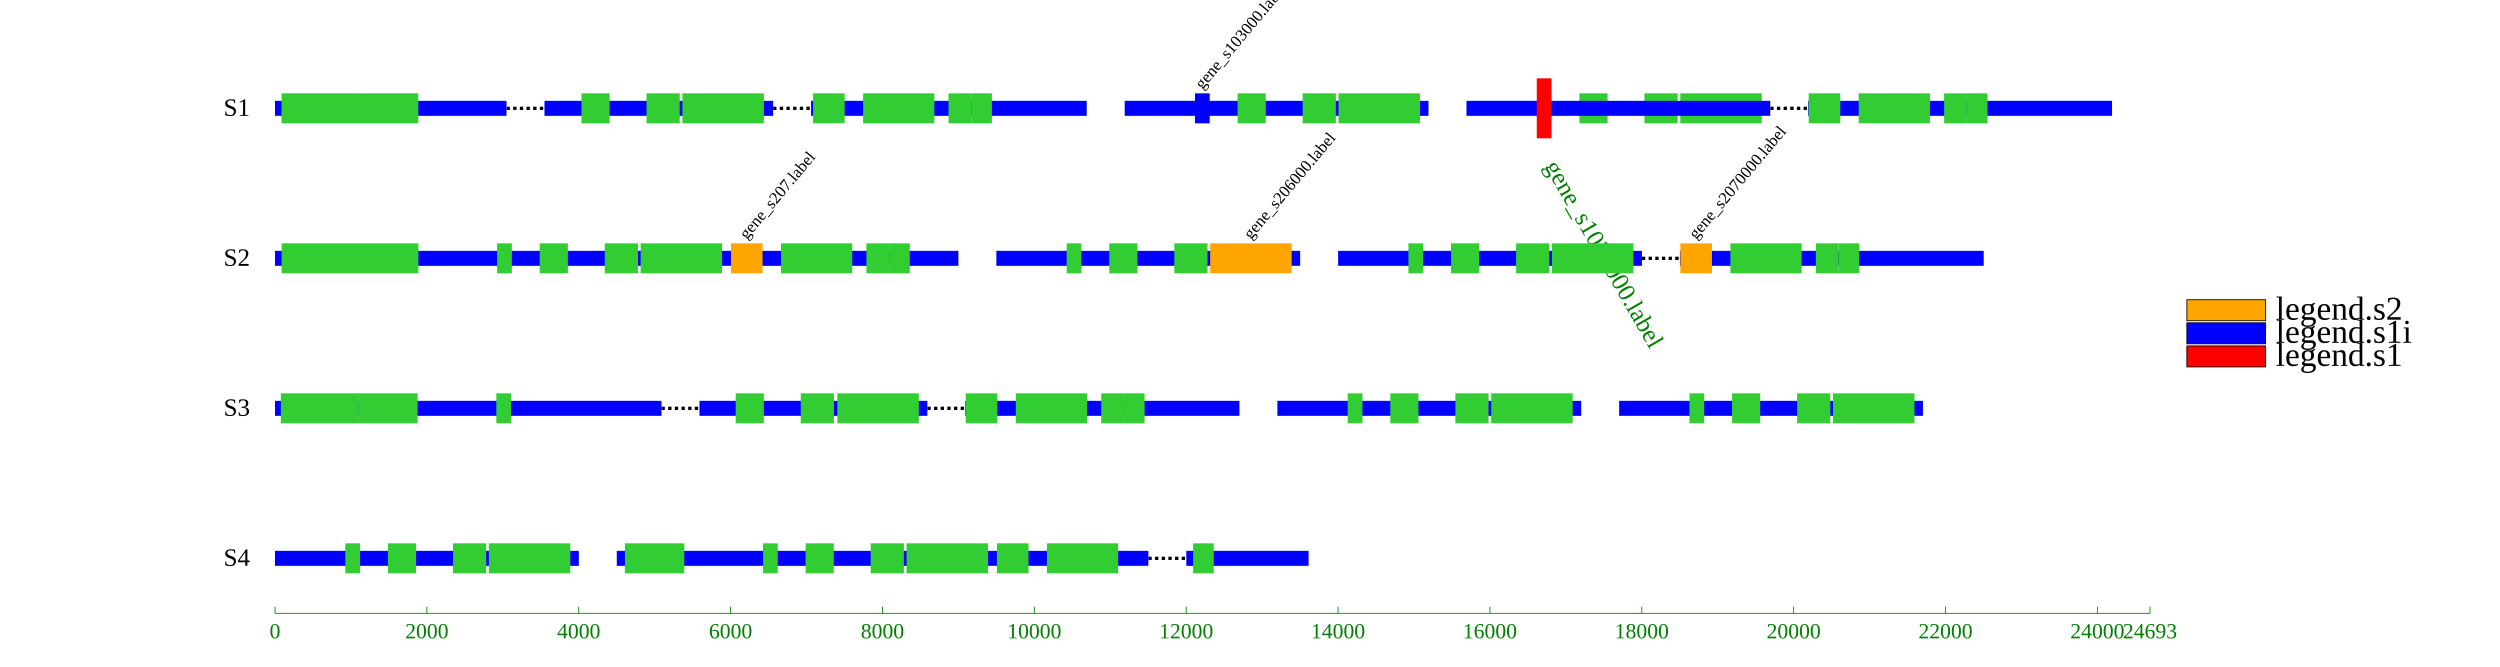
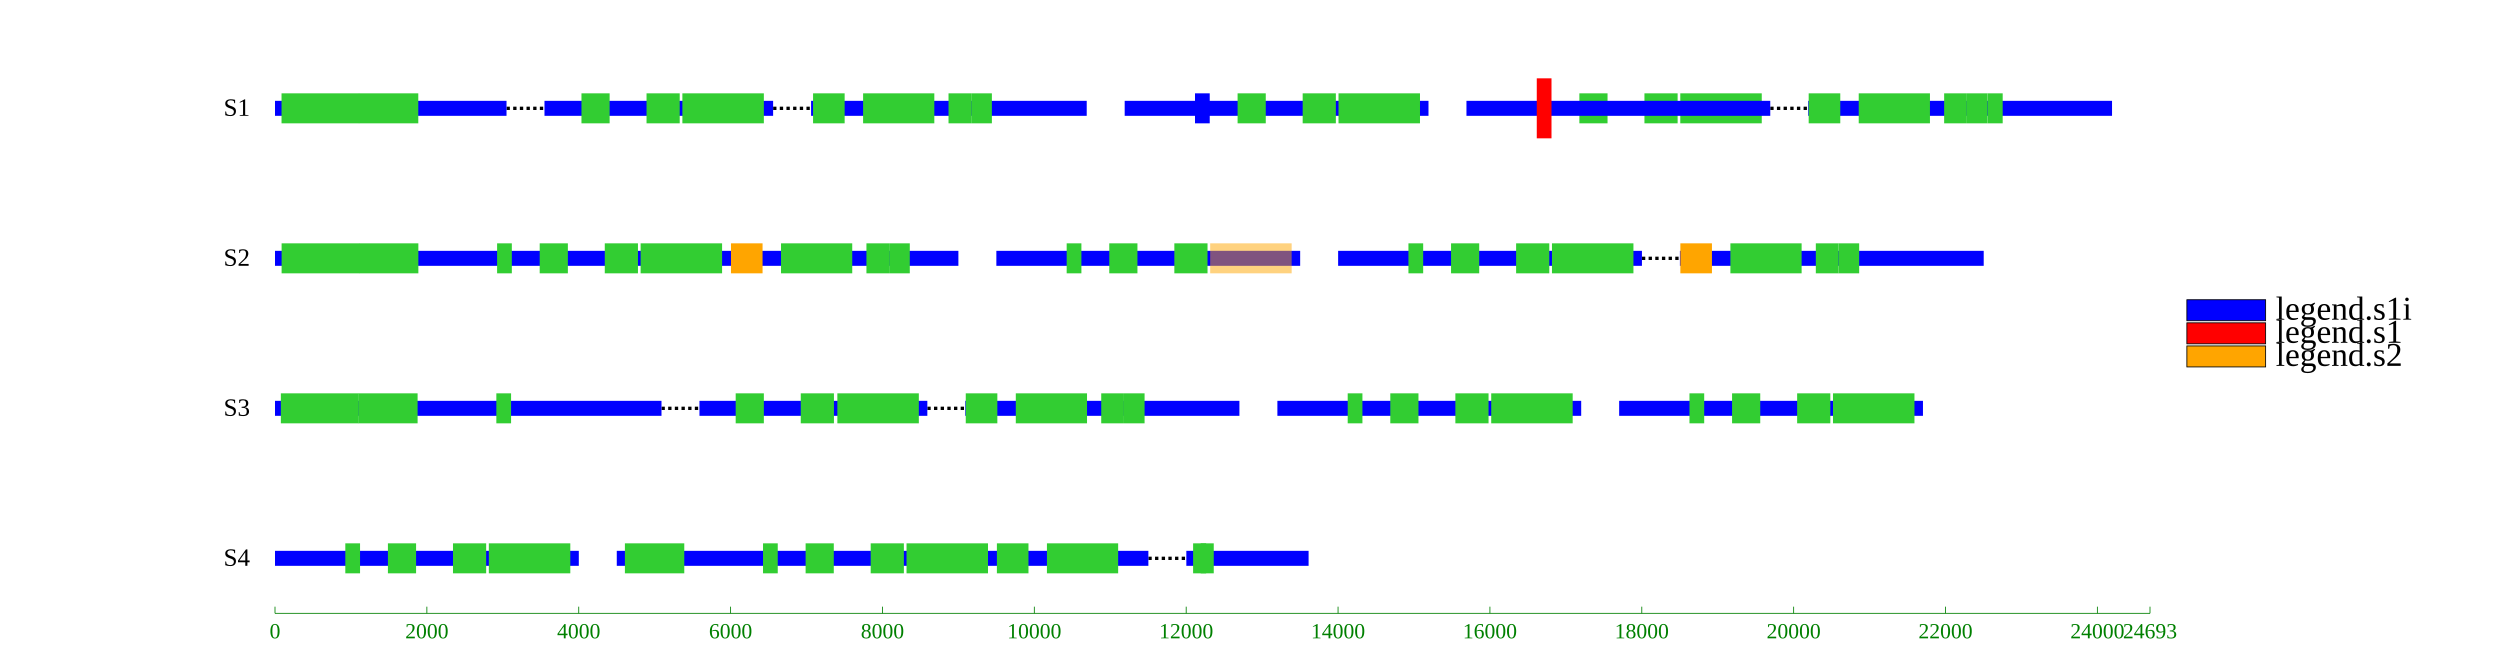
<svg xmlns="http://www.w3.org/2000/svg" version="1.1" width="1500" height="400">
  <text x="150" y="69.5" font-size="15px" fill="black" text-anchor="end">S1</text>
  <g fill="none" stroke="black" stroke-width="2">
    <path stroke-dasharray="2,2" d="M303.911,65 L326.463,65" />
  </g>
  <g fill="none" stroke="black" stroke-width="2">
    <path stroke-dasharray="2,2" d="M463.87,65 L486.422,65" />
  </g>
  <g fill="none" stroke="black" stroke-width="2">
    <path stroke-dasharray="2,2" d="M1062.157,65 L1084.709,65" />
  </g>
  <text x="150" y="159.5" font-size="15px" fill="black" text-anchor="end">S2</text>
  <g fill="none" stroke="black" stroke-width="2">
    <path stroke-dasharray="2,2" d="M985.162,155 L1007.714,155" />
  </g>
  <text x="150" y="249.5" font-size="15px" fill="black" text-anchor="end">S3</text>
  <g fill="none" stroke="black" stroke-width="2">
    <path stroke-dasharray="2,2" d="M396.898,245 L419.45,245" />
  </g>
  <g fill="none" stroke="black" stroke-width="2">
    <path stroke-dasharray="2,2" d="M556.401,245 L578.953,245" />
  </g>
  <text x="150" y="339.5" font-size="15px" fill="black" text-anchor="end">S4</text>
  <g fill="none" stroke="black" stroke-width="2">
    <path stroke-dasharray="2,2" d="M689.025,335 L711.577,335" />
  </g>
-   <rect x="1312.125" y="179.84" width="47.25" height="12.6" style="fill:rgb(255,165,0);stroke:black;stroke-width:0.5;fill-opacity:1;stroke-opacity:1" />
-   <text x="1365.45" y="191.81" font-size="20px" fill="black" text-anchor="start">legend.s2</text>
-   <rect x="1312.125" y="193.7" width="47.25" height="12.6" style="fill:blue;stroke:black;stroke-width:0.5;fill-opacity:1;stroke-opacity:1" />
-   <text x="1365.45" y="205.67" font-size="20px" fill="black" text-anchor="start">legend.s1i</text>
-   <rect x="1312.125" y="207.56" width="47.25" height="12.6" style="fill:red;stroke:black;stroke-width:0.5;fill-opacity:1;stroke-opacity:1" />
-   <text x="1365.45" y="219.53" font-size="20px" fill="black" text-anchor="start">legend.s1</text>
+   <rect x="1312.125" y="179.84" width="47.25" height="12.6" style="fill:blue;stroke:black;stroke-width:0.5;fill-opacity:1;stroke-opacity:1" />
+   <text x="1365.45" y="191.81" font-size="20px" fill="black" text-anchor="start">legend.s1i</text>
+   <rect x="1312.125" y="193.7" width="47.25" height="12.6" style="fill:red;stroke:black;stroke-width:0.5;fill-opacity:1;stroke-opacity:1" />
+   <text x="1365.45" y="205.67" font-size="20px" fill="black" text-anchor="start">legend.s1</text>
+   <rect x="1312.125" y="207.56" width="47.25" height="12.6" style="fill:rgb(255,165,0);stroke:black;stroke-width:0.5;fill-opacity:1;stroke-opacity:1" />
+   <text x="1365.45" y="219.53" font-size="20px" fill="black" text-anchor="start">legend.s2</text>
  <line x1="165" y1="368" x2="1290" y2="368" style="stroke:green;stroke-width:0.5" />
  <line x1="165" y1="364" x2="165" y2="368" style="stroke:green;stroke-width:0.5;opacity:1" />
  <text x="165" y="383" font-size="13px" fill="green" text-anchor="middle" font-family="Times New Roman">0</text>
  <line x1="256.119" y1="364" x2="256.119" y2="368" style="stroke:green;stroke-width:0.5;opacity:1" />
  <text x="256.119" y="383" font-size="13px" fill="green" text-anchor="middle" font-family="Times New Roman">2000</text>
  <line x1="347.238" y1="364" x2="347.238" y2="368" style="stroke:green;stroke-width:0.5;opacity:1" />
  <text x="347.238" y="383" font-size="13px" fill="green" text-anchor="middle" font-family="Times New Roman">4000</text>
  <line x1="438.357" y1="364" x2="438.357" y2="368" style="stroke:green;stroke-width:0.5;opacity:1" />
  <text x="438.357" y="383" font-size="13px" fill="green" text-anchor="middle" font-family="Times New Roman">6000</text>
  <line x1="529.476" y1="364" x2="529.476" y2="368" style="stroke:green;stroke-width:0.5;opacity:1" />
  <text x="529.476" y="383" font-size="13px" fill="green" text-anchor="middle" font-family="Times New Roman">8000</text>
  <line x1="620.595" y1="364" x2="620.595" y2="368" style="stroke:green;stroke-width:0.5;opacity:1" />
  <text x="620.595" y="383" font-size="13px" fill="green" text-anchor="middle" font-family="Times New Roman">10000</text>
  <line x1="711.714" y1="364" x2="711.714" y2="368" style="stroke:green;stroke-width:0.5;opacity:1" />
  <text x="711.714" y="383" font-size="13px" fill="green" text-anchor="middle" font-family="Times New Roman">12000</text>
  <line x1="802.833" y1="364" x2="802.833" y2="368" style="stroke:green;stroke-width:0.5;opacity:1" />
  <text x="802.833" y="383" font-size="13px" fill="green" text-anchor="middle" font-family="Times New Roman">14000</text>
  <line x1="893.952" y1="364" x2="893.952" y2="368" style="stroke:green;stroke-width:0.5;opacity:1" />
  <text x="893.952" y="383" font-size="13px" fill="green" text-anchor="middle" font-family="Times New Roman">16000</text>
  <line x1="985.07" y1="364" x2="985.07" y2="368" style="stroke:green;stroke-width:0.5;opacity:1" />
  <text x="985.07" y="383" font-size="13px" fill="green" text-anchor="middle" font-family="Times New Roman">18000</text>
  <line x1="1076.189" y1="364" x2="1076.189" y2="368" style="stroke:green;stroke-width:0.5;opacity:1" />
  <text x="1076.189" y="383" font-size="13px" fill="green" text-anchor="middle" font-family="Times New Roman">20000</text>
  <line x1="1167.308" y1="364" x2="1167.308" y2="368" style="stroke:green;stroke-width:0.5;opacity:1" />
  <text x="1167.308" y="383" font-size="13px" fill="green" text-anchor="middle" font-family="Times New Roman">22000</text>
  <line x1="1258.427" y1="364" x2="1258.427" y2="368" style="stroke:green;stroke-width:0.5;opacity:1" />
  <text x="1258.427" y="383" font-size="13px" fill="green" text-anchor="middle" font-family="Times New Roman">24000</text>
  <line x1="1290" y1="364" x2="1290" y2="368" style="stroke:green;stroke-width:0.5;opacity:1" />
  <text x="1290" y="383" font-size="13px" fill="green" text-anchor="middle" font-family="Times New Roman">24693</text>
-   <text x="926.481" y="99.8" font-size="15px" fill="green" text-anchor="start" transform="rotate(60 926.481 99.8)" font-family="Times New Roman">gene_s1030000.label</text>
-   <rect x="165" y="60.5" width="138.911" height="9" style="fill:blue" />
-   <rect x="326.691" y="60.5" width="137.18" height="9" style="fill:blue" />
-   <rect x="486.65" y="60.5" width="165.381" height="9" style="fill:blue" />
-   <rect x="674.81" y="60.5" width="182.283" height="9" style="fill:blue" />
-   <g style="fill:none">
-     <polygon points="716.999,56 716.999,74 725.837,74 725.837,56 " style="fill:blue;stroke:purple;stroke-width:0" />
-   </g>
-   <text x="721.418" y="54" font-size="10px" fill="black" text-anchor="start" transform="rotate(-50 721.4178 54)" font-family="Times New Roman">gene_s103000.label</text>
-   <rect x="1084.937" y="60.5" width="182.283" height="9" style="fill:blue" />
-   <rect x="165" y="150.5" width="410.035" height="9" style="fill:blue" />
-   <rect x="597.815" y="150.5" width="182.283" height="9" style="fill:blue" />
-   <rect x="802.878" y="150.5" width="182.283" height="9" style="fill:blue" />
-   <rect x="1007.941" y="150.5" width="182.283" height="9" style="fill:blue" />
-   <rect x="165" y="240.5" width="231.898" height="9" style="fill:blue" />
-   <rect x="419.677" y="240.5" width="136.724" height="9" style="fill:blue" />
-   <rect x="579.181" y="240.5" width="164.47" height="9" style="fill:blue" />
-   <rect x="766.431" y="240.5" width="182.283" height="9" style="fill:blue" />
-   <rect x="971.494" y="240.5" width="182.283" height="9" style="fill:blue" />
-   <rect x="165" y="330.5" width="182.283" height="9" style="fill:blue" />
-   <rect x="370.063" y="330.5" width="318.962" height="9" style="fill:blue" />
-   <rect x="711.805" y="330.5" width="73.351" height="9" style="fill:blue" />
-   <g style="fill:none">
-     <polygon points="168.918,56 168.918,74 215.48,74 215.48,56 " style="fill:rgb(50,205,50);stroke:purple;stroke-width:0" />
-   </g>
-   <g style="fill:none">
-     <polygon points="215.343,56 215.343,74 250.971,74 250.971,56 " style="fill:rgb(50,205,50);stroke:purple;stroke-width:0" />
-   </g>
-   <g style="fill:none">
-     <polygon points="348.878,56 348.878,74 365.781,74 365.781,56 " style="fill:rgb(50,205,50);stroke:purple;stroke-width:0" />
-   </g>
-   <g style="fill:none">
-     <polygon points="387.922,56 387.922,74 407.832,74 407.832,56 " style="fill:rgb(50,205,50);stroke:purple;stroke-width:0" />
-   </g>
-   <g style="fill:none">
-     <polygon points="409.427,56 409.427,74 458.312,74 458.312,56 " style="fill:rgb(50,205,50);stroke:purple;stroke-width:0" />
-   </g>
-   <g style="fill:none">
-     <polygon points="487.834,56 487.834,74 506.787,74 506.787,56 " style="fill:rgb(50,205,50);stroke:purple;stroke-width:0" />
-   </g>
-   <g style="fill:none">
-     <polygon points="517.858,56 517.858,74 560.593,74 560.593,56 " style="fill:rgb(50,205,50);stroke:purple;stroke-width:0" />
-   </g>
-   <g style="fill:none">
-     <polygon points="569.113,56 569.113,74 582.735,74 582.735,56 " style="fill:rgb(50,205,50);stroke:purple;stroke-width:0" />
-   </g>
-   <g style="fill:none">
-     <polygon points="582.735,56 582.735,74 595.127,74 595.127,56 " style="fill:rgb(50,205,50);stroke:purple;stroke-width:0" />
-   </g>
-   <g style="fill:none">
-     <polygon points="742.557,56 742.557,74 759.46,74 759.46,56 " style="fill:rgb(50,205,50);stroke:purple;stroke-width:0" />
-   </g>
-   <g style="fill:none">
-     <polygon points="781.602,56 781.602,74 801.511,74 801.511,56 " style="fill:rgb(50,205,50);stroke:purple;stroke-width:0" />
-   </g>
-   <g style="fill:none">
-     <polygon points="803.106,56 803.106,74 851.991,74 851.991,56 " style="fill:rgb(50,205,50);stroke:purple;stroke-width:0" />
-   </g>
-   <g style="fill:none">
-     <polygon points="947.621,56 947.621,74 964.523,74 964.523,56 " style="fill:rgb(50,205,50);stroke:purple;stroke-width:0" />
-   </g>
-   <g style="fill:none">
-     <polygon points="986.665,56 986.665,74 1006.575,74 1006.575,56 " style="fill:rgb(50,205,50);stroke:purple;stroke-width:0" />
-   </g>
-   <g style="fill:none">
-     <polygon points="1008.169,56 1008.169,74 1057.054,74 1057.054,56 " style="fill:rgb(50,205,50);stroke:purple;stroke-width:0" />
-   </g>
-   <g style="fill:none">
-     <polygon points="1085.21,56 1085.21,74 1104.163,74 1104.163,56 " style="fill:rgb(50,205,50);stroke:purple;stroke-width:0" />
-   </g>
-   <g style="fill:none">
-     <polygon points="1115.234,56 1115.234,74 1157.969,74 1157.969,56 " style="fill:rgb(50,205,50);stroke:purple;stroke-width:0" />
-   </g>
-   <g style="fill:none">
-     <polygon points="1166.488,56 1166.488,74 1180.111,74 1180.111,56 " style="fill:rgb(50,205,50);stroke:purple;stroke-width:0" />
-   </g>
-   <g style="fill:none">
-     <polygon points="1180.111,56 1180.111,74 1192.503,74 1192.503,56 " style="fill:rgb(50,205,50);stroke:purple;stroke-width:0" />
-   </g>
-   <g style="fill:none">
-     <polygon points="168.964,146 168.964,164 215.525,164 215.525,146 " style="fill:rgb(50,205,50);stroke:purple;stroke-width:0" />
-   </g>
-   <g style="fill:none">
-     <polygon points="215.389,146 215.389,164 251.016,164 251.016,146 " style="fill:rgb(50,205,50);stroke:purple;stroke-width:0" />
-   </g>
-   <g style="fill:none">
-     <polygon points="298.261,146 298.261,164 307.1,164 307.1,146 " style="fill:rgb(50,205,50);stroke:purple;stroke-width:0" />
-   </g>
-   <g style="fill:none">
-     <polygon points="323.82,146 323.82,164 340.723,164 340.723,146 " style="fill:rgb(50,205,50);stroke:purple;stroke-width:0" />
-   </g>
-   <g style="fill:none">
-     <polygon points="362.865,146 362.865,164 382.774,164 382.774,146 " style="fill:rgb(50,205,50);stroke:purple;stroke-width:0" />
-   </g>
-   <g style="fill:none">
-     <polygon points="384.369,146 384.369,164 433.254,164 433.254,146 " style="fill:rgb(50,205,50);stroke:purple;stroke-width:0" />
-   </g>
-   <g style="fill:none">
-     <polygon points="438.585,146 438.585,164 457.537,164 457.537,146 " style="fill:rgb(255,165,0);stroke:purple;stroke-width:0" />
-   </g>
-   <g style="fill:none">
-     <polygon points="468.608,146 468.608,164 511.343,164 511.343,146 " style="fill:rgb(50,205,50);stroke:purple;stroke-width:0" />
-   </g>
-   <g style="fill:none">
-     <polygon points="519.863,146 519.863,164 533.485,164 533.485,146 " style="fill:rgb(50,205,50);stroke:purple;stroke-width:0" />
-   </g>
-   <g style="fill:none">
-     <polygon points="533.485,146 533.485,164 545.877,164 545.877,146 " style="fill:rgb(50,205,50);stroke:purple;stroke-width:0" />
-   </g>
-   <g style="fill:none">
-     <polygon points="640.003,146 640.003,164 648.842,164 648.842,146 " style="fill:rgb(50,205,50);stroke:purple;stroke-width:0" />
-   </g>
-   <g style="fill:none">
-     <polygon points="665.562,146 665.562,164 682.464,164 682.464,146 " style="fill:rgb(50,205,50);stroke:purple;stroke-width:0" />
-   </g>
-   <g style="fill:none">
-     <polygon points="704.606,146 704.606,164 724.516,164 724.516,146 " style="fill:rgb(50,205,50);stroke:purple;stroke-width:0" />
-   </g>
-   <g style="fill:none">
-     <polygon points="726.11,146 726.11,164 774.996,164 774.996,146 " style="fill:rgb(255,165,0);stroke:purple;stroke-width:0" />
-   </g>
-   <g style="fill:none">
-     <polygon points="845.066,146 845.066,164 853.905,164 853.905,146 " style="fill:rgb(50,205,50);stroke:purple;stroke-width:0" />
-   </g>
-   <g style="fill:none">
-     <polygon points="870.625,146 870.625,164 887.528,164 887.528,146 " style="fill:rgb(50,205,50);stroke:purple;stroke-width:0" />
-   </g>
-   <g style="fill:none">
-     <polygon points="909.67,146 909.67,164 929.579,164 929.579,146 " style="fill:rgb(50,205,50);stroke:purple;stroke-width:0" />
-   </g>
-   <g style="fill:none">
-     <polygon points="931.174,146 931.174,164 980.059,164 980.059,146 " style="fill:rgb(50,205,50);stroke:purple;stroke-width:0" />
-   </g>
-   <g style="fill:none">
-     <polygon points="1008.215,146 1008.215,164 1027.167,164 1027.167,146 " style="fill:rgb(255,165,0);stroke:purple;stroke-width:0" />
-   </g>
-   <g style="fill:none">
-     <polygon points="1038.238,146 1038.238,164 1080.973,164 1080.973,146 " style="fill:rgb(50,205,50);stroke:purple;stroke-width:0" />
-   </g>
-   <g style="fill:none">
-     <polygon points="1089.493,146 1089.493,164 1103.115,164 1103.115,146 " style="fill:rgb(50,205,50);stroke:purple;stroke-width:0" />
-   </g>
-   <g style="fill:none">
-     <polygon points="1103.115,146 1103.115,164 1115.507,164 1115.507,146 " style="fill:rgb(50,205,50);stroke:purple;stroke-width:0" />
-   </g>
-   <g style="fill:none">
-     <polygon points="168.508,236 168.508,254 215.07,254 215.07,236 " style="fill:rgb(50,205,50);stroke:purple;stroke-width:0" />
-   </g>
-   <g style="fill:none">
-     <polygon points="214.933,236 214.933,254 250.561,254 250.561,236 " style="fill:rgb(50,205,50);stroke:purple;stroke-width:0" />
-   </g>
-   <g style="fill:none">
-     <polygon points="297.806,236 297.806,254 306.644,254 306.644,236 " style="fill:rgb(50,205,50);stroke:purple;stroke-width:0" />
-   </g>
-   <g style="fill:none">
-     <polygon points="441.409,236 441.409,254 458.312,254 458.312,236 " style="fill:rgb(50,205,50);stroke:purple;stroke-width:0" />
-   </g>
-   <g style="fill:none">
-     <polygon points="480.454,236 480.454,254 500.363,254 500.363,236 " style="fill:rgb(50,205,50);stroke:purple;stroke-width:0" />
-   </g>
-   <g style="fill:none">
-     <polygon points="502.413,236 502.413,254 551.299,254 551.299,236 " style="fill:rgb(50,205,50);stroke:purple;stroke-width:0" />
-   </g>
-   <g style="fill:none">
-     <polygon points="579.455,236 579.455,254 598.407,254 598.407,236 " style="fill:rgb(50,205,50);stroke:purple;stroke-width:0" />
-   </g>
-   <g style="fill:none">
-     <polygon points="609.478,236 609.478,254 652.213,254 652.213,236 " style="fill:rgb(50,205,50);stroke:purple;stroke-width:0" />
-   </g>
-   <g style="fill:none">
-     <polygon points="660.733,236 660.733,254 674.355,254 674.355,236 " style="fill:rgb(50,205,50);stroke:purple;stroke-width:0" />
-   </g>
-   <g style="fill:none">
-     <polygon points="674.355,236 674.355,254 686.747,254 686.747,236 " style="fill:rgb(50,205,50);stroke:purple;stroke-width:0" />
-   </g>
-   <g style="fill:none">
-     <polygon points="808.619,236 808.619,254 817.457,254 817.457,236 " style="fill:rgb(50,205,50);stroke:purple;stroke-width:0" />
-   </g>
-   <g style="fill:none">
-     <polygon points="834.177,236 834.177,254 851.08,254 851.08,236 " style="fill:rgb(50,205,50);stroke:purple;stroke-width:0" />
-   </g>
-   <g style="fill:none">
-     <polygon points="873.222,236 873.222,254 893.131,254 893.131,236 " style="fill:rgb(50,205,50);stroke:purple;stroke-width:0" />
-   </g>
-   <g style="fill:none">
-     <polygon points="894.726,236 894.726,254 943.611,254 943.611,236 " style="fill:rgb(50,205,50);stroke:purple;stroke-width:0" />
-   </g>
-   <g style="fill:none">
-     <polygon points="1013.682,236 1013.682,254 1022.52,254 1022.52,236 " style="fill:rgb(50,205,50);stroke:purple;stroke-width:0" />
-   </g>
-   <g style="fill:none">
-     <polygon points="1039.241,236 1039.241,254 1056.143,254 1056.143,236 " style="fill:rgb(50,205,50);stroke:purple;stroke-width:0" />
-   </g>
-   <g style="fill:none">
-     <polygon points="1078.285,236 1078.285,254 1098.195,254 1098.195,236 " style="fill:rgb(50,205,50);stroke:purple;stroke-width:0" />
-   </g>
-   <g style="fill:none">
-     <polygon points="1099.789,236 1099.789,254 1148.675,254 1148.675,236 " style="fill:rgb(50,205,50);stroke:purple;stroke-width:0" />
-   </g>
-   <g style="fill:none">
-     <polygon points="207.188,326 207.188,344 216.027,344 216.027,326 " style="fill:rgb(50,205,50);stroke:purple;stroke-width:0" />
-   </g>
-   <g style="fill:none">
-     <polygon points="232.747,326 232.747,344 249.649,344 249.649,326 " style="fill:rgb(50,205,50);stroke:purple;stroke-width:0" />
-   </g>
-   <g style="fill:none">
-     <polygon points="271.791,326 271.791,344 291.701,344 291.701,326 " style="fill:rgb(50,205,50);stroke:purple;stroke-width:0" />
-   </g>
-   <g style="fill:none">
-     <polygon points="293.295,326 293.295,344 342.181,344 342.181,326 " style="fill:rgb(50,205,50);stroke:purple;stroke-width:0" />
-   </g>
-   <g style="fill:none">
-     <polygon points="374.938,326 374.938,344 410.566,344 410.566,326 " style="fill:rgb(50,205,50);stroke:purple;stroke-width:0" />
-   </g>
-   <g style="fill:none">
-     <polygon points="457.811,326 457.811,344 466.649,344 466.649,326 " style="fill:rgb(50,205,50);stroke:purple;stroke-width:0" />
-   </g>
-   <g style="fill:none">
-     <polygon points="483.37,326 483.37,344 500.272,344 500.272,326 " style="fill:rgb(50,205,50);stroke:purple;stroke-width:0" />
-   </g>
-   <g style="fill:none">
-     <polygon points="522.414,326 522.414,344 542.324,344 542.324,326 " style="fill:rgb(50,205,50);stroke:purple;stroke-width:0" />
-   </g>
-   <g style="fill:none">
-     <polygon points="543.918,326 543.918,344 592.803,344 592.803,326 " style="fill:rgb(50,205,50);stroke:purple;stroke-width:0" />
-   </g>
-   <g style="fill:none">
-     <polygon points="598.134,326 598.134,344 617.087,344 617.087,326 " style="fill:rgb(50,205,50);stroke:purple;stroke-width:0" />
-   </g>
-   <g style="fill:none">
-     <polygon points="628.158,326 628.158,344 670.892,344 670.892,326 " style="fill:rgb(50,205,50);stroke:purple;stroke-width:0" />
-   </g>
-   <g style="fill:none">
-     <polygon points="715.86,326 715.86,344 728.252,344 728.252,326 " style="fill:rgb(50,205,50);stroke:purple;stroke-width:0" />
-   </g>
-   <text x="192.199" y="54" font-size="10px" fill="black" text-anchor="start" transform="rotate(-50 192.199 54)" font-family="Times New Roman" />
-   <text x="233.157" y="54" font-size="10px" fill="black" text-anchor="start" transform="rotate(-50 233.157 54)" font-family="Times New Roman" />
-   <text x="357.329" y="54" font-size="10px" fill="black" text-anchor="start" transform="rotate(-50 357.3293 54)" font-family="Times New Roman" />
-   <text x="397.877" y="54" font-size="10px" fill="black" text-anchor="start" transform="rotate(-50 397.8772 54)" font-family="Times New Roman" />
-   <text x="433.869" y="54" font-size="10px" fill="black" text-anchor="start" transform="rotate(-50 433.8692 54)" font-family="Times New Roman" />
-   <text x="497.311" y="54" font-size="10px" fill="black" text-anchor="start" transform="rotate(-50 497.3108 54)" font-family="Times New Roman" />
-   <text x="539.225" y="54" font-size="10px" fill="black" text-anchor="start" transform="rotate(-50 539.2255 54)" font-family="Times New Roman" />
-   <text x="575.924" y="54" font-size="10px" fill="black" text-anchor="start" transform="rotate(-50 575.9236 54)" font-family="Times New Roman" />
-   <text x="588.931" y="54" font-size="10px" fill="black" text-anchor="start" transform="rotate(-50 588.9309 54)" font-family="Times New Roman" />
-   <text x="751.009" y="54" font-size="10px" fill="black" text-anchor="start" transform="rotate(-50 751.0087 54)" font-family="Times New Roman" />
-   <text x="791.557" y="54" font-size="10px" fill="black" text-anchor="start" transform="rotate(-50 791.5566 54)" font-family="Times New Roman" />
-   <text x="827.549" y="54" font-size="10px" fill="black" text-anchor="start" transform="rotate(-50 827.5486 54)" font-family="Times New Roman" />
-   <text x="956.072" y="54" font-size="10px" fill="black" text-anchor="start" transform="rotate(-50 956.0719 54)" font-family="Times New Roman" />
-   <text x="996.62" y="54" font-size="10px" fill="black" text-anchor="start" transform="rotate(-50 996.6198 54)" font-family="Times New Roman" />
-   <text x="1032.612" y="54" font-size="10px" fill="black" text-anchor="start" transform="rotate(-50 1032.612 54)" font-family="Times New Roman" />
-   <text x="1094.687" y="54" font-size="10px" fill="black" text-anchor="start" transform="rotate(-50 1094.687 54)" font-family="Times New Roman" />
-   <text x="1136.601" y="54" font-size="10px" fill="black" text-anchor="start" transform="rotate(-50 1136.601 54)" font-family="Times New Roman" />
-   <text x="1173.299" y="54" font-size="10px" fill="black" text-anchor="start" transform="rotate(-50 1173.299 54)" font-family="Times New Roman" />
-   <text x="1186.307" y="54" font-size="10px" fill="black" text-anchor="start" transform="rotate(-50 1186.307 54)" font-family="Times New Roman" />
-   <text x="192.245" y="144" font-size="10px" fill="black" text-anchor="start" transform="rotate(-50 192.2446 144)" font-family="Times New Roman" />
-   <text x="233.203" y="144" font-size="10px" fill="black" text-anchor="start" transform="rotate(-50 233.2025 144)" font-family="Times New Roman" />
-   <text x="302.681" y="144" font-size="10px" fill="black" text-anchor="start" transform="rotate(-50 302.6807 144)" font-family="Times New Roman" />
-   <text x="332.272" y="144" font-size="10px" fill="black" text-anchor="start" transform="rotate(-50 332.2716 144)" font-family="Times New Roman" />
-   <text x="372.82" y="144" font-size="10px" fill="black" text-anchor="start" transform="rotate(-50 372.8195 144)" font-family="Times New Roman" />
-   <text x="408.812" y="144" font-size="10px" fill="black" text-anchor="start" transform="rotate(-50 408.8115 144)" font-family="Times New Roman" />
-   <text x="448.061" y="144" font-size="10px" fill="black" text-anchor="start" transform="rotate(-50 448.061 144)" font-family="Times New Roman">gene_s207.label</text>
-   <text x="489.976" y="144" font-size="10px" fill="black" text-anchor="start" transform="rotate(-50 489.9757 144)" font-family="Times New Roman" />
-   <text x="526.674" y="144" font-size="10px" fill="black" text-anchor="start" transform="rotate(-50 526.6739 144)" font-family="Times New Roman" />
-   <text x="539.681" y="144" font-size="10px" fill="black" text-anchor="start" transform="rotate(-50 539.6811 144)" font-family="Times New Roman" />
-   <text x="644.422" y="144" font-size="10px" fill="black" text-anchor="start" transform="rotate(-50 644.4223 144)" font-family="Times New Roman" />
-   <text x="674.013" y="144" font-size="10px" fill="black" text-anchor="start" transform="rotate(-50 674.0132 144)" font-family="Times New Roman" />
-   <text x="714.561" y="144" font-size="10px" fill="black" text-anchor="start" transform="rotate(-50 714.5611 144)" font-family="Times New Roman" />
-   <text x="750.553" y="144" font-size="10px" fill="black" text-anchor="start" transform="rotate(-50 750.5531 144)" font-family="Times New Roman">gene_s206000.label</text>
-   <text x="849.485" y="144" font-size="10px" fill="black" text-anchor="start" transform="rotate(-50 849.4855 144)" font-family="Times New Roman" />
-   <text x="879.076" y="144" font-size="10px" fill="black" text-anchor="start" transform="rotate(-50 879.0764 144)" font-family="Times New Roman" />
-   <text x="919.624" y="144" font-size="10px" fill="black" text-anchor="start" transform="rotate(-50 919.6243 144)" font-family="Times New Roman" />
-   <text x="955.616" y="144" font-size="10px" fill="black" text-anchor="start" transform="rotate(-50 955.6163 144)" font-family="Times New Roman" />
-   <text x="1017.691" y="144" font-size="10px" fill="black" text-anchor="start" transform="rotate(-50 1017.691 144)" font-family="Times New Roman">gene_s2070000.label</text>
-   <text x="1059.606" y="144" font-size="10px" fill="black" text-anchor="start" transform="rotate(-50 1059.606 144)" font-family="Times New Roman" />
-   <text x="1096.304" y="144" font-size="10px" fill="black" text-anchor="start" transform="rotate(-50 1096.304 144)" font-family="Times New Roman" />
-   <text x="1109.311" y="144" font-size="10px" fill="black" text-anchor="start" transform="rotate(-50 1109.311 144)" font-family="Times New Roman" />
-   <text x="191.789" y="234" font-size="10px" fill="black" text-anchor="start" transform="rotate(-50 191.789 234)" font-family="Times New Roman" />
-   <text x="232.747" y="234" font-size="10px" fill="black" text-anchor="start" transform="rotate(-50 232.7469 234)" font-family="Times New Roman" />
-   <text x="302.225" y="234" font-size="10px" fill="black" text-anchor="start" transform="rotate(-50 302.2251 234)" font-family="Times New Roman" />
-   <text x="449.861" y="234" font-size="10px" fill="black" text-anchor="start" transform="rotate(-50 449.8606 234)" font-family="Times New Roman" />
-   <text x="490.409" y="234" font-size="10px" fill="black" text-anchor="start" transform="rotate(-50 490.4085 234)" font-family="Times New Roman" />
-   <text x="526.856" y="234" font-size="10px" fill="black" text-anchor="start" transform="rotate(-50 526.8561 234)" font-family="Times New Roman" />
-   <text x="588.931" y="234" font-size="10px" fill="black" text-anchor="start" transform="rotate(-50 588.9309 234)" font-family="Times New Roman" />
-   <text x="630.846" y="234" font-size="10px" fill="black" text-anchor="start" transform="rotate(-50 630.8456 234)" font-family="Times New Roman" />
-   <text x="667.544" y="234" font-size="10px" fill="black" text-anchor="start" transform="rotate(-50 667.5437 234)" font-family="Times New Roman" />
-   <text x="680.551" y="234" font-size="10px" fill="black" text-anchor="start" transform="rotate(-50 680.551 234)" font-family="Times New Roman" />
-   <text x="813.038" y="234" font-size="10px" fill="black" text-anchor="start" transform="rotate(-50 813.0379 234)" font-family="Times New Roman" />
-   <text x="842.629" y="234" font-size="10px" fill="black" text-anchor="start" transform="rotate(-50 842.6288 234)" font-family="Times New Roman" />
-   <text x="883.177" y="234" font-size="10px" fill="black" text-anchor="start" transform="rotate(-50 883.1767 234)" font-family="Times New Roman" />
-   <text x="919.169" y="234" font-size="10px" fill="black" text-anchor="start" transform="rotate(-50 919.1687 234)" font-family="Times New Roman" />
-   <text x="1018.101" y="234" font-size="10px" fill="black" text-anchor="start" transform="rotate(-50 1018.101 234)" font-family="Times New Roman" />
-   <text x="1047.692" y="234" font-size="10px" fill="black" text-anchor="start" transform="rotate(-50 1047.692 234)" font-family="Times New Roman" />
-   <text x="1088.24" y="234" font-size="10px" fill="black" text-anchor="start" transform="rotate(-50 1088.24 234)" font-family="Times New Roman" />
-   <text x="1124.232" y="234" font-size="10px" fill="black" text-anchor="start" transform="rotate(-50 1124.232 234)" font-family="Times New Roman" />
-   <text x="211.607" y="324" font-size="10px" fill="black" text-anchor="start" transform="rotate(-50 211.6073 324)" font-family="Times New Roman" />
-   <text x="241.198" y="324" font-size="10px" fill="black" text-anchor="start" transform="rotate(-50 241.1982 324)" font-family="Times New Roman" />
-   <text x="281.746" y="324" font-size="10px" fill="black" text-anchor="start" transform="rotate(-50 281.7461 324)" font-family="Times New Roman" />
-   <text x="317.738" y="324" font-size="10px" fill="black" text-anchor="start" transform="rotate(-50 317.7381 324)" font-family="Times New Roman" />
-   <text x="392.752" y="324" font-size="10px" fill="black" text-anchor="start" transform="rotate(-50 392.7518 324)" font-family="Times New Roman" />
-   <text x="462.23" y="324" font-size="10px" fill="black" text-anchor="start" transform="rotate(-50 462.23 324)" font-family="Times New Roman" />
-   <text x="491.821" y="324" font-size="10px" fill="black" text-anchor="start" transform="rotate(-50 491.8209 324)" font-family="Times New Roman" />
-   <text x="532.369" y="324" font-size="10px" fill="black" text-anchor="start" transform="rotate(-50 532.3688 324)" font-family="Times New Roman" />
-   <text x="568.361" y="324" font-size="10px" fill="black" text-anchor="start" transform="rotate(-50 568.3608 324)" font-family="Times New Roman" />
-   <text x="607.61" y="324" font-size="10px" fill="black" text-anchor="start" transform="rotate(-50 607.6103 324)" font-family="Times New Roman" />
-   <text x="649.525" y="324" font-size="10px" fill="black" text-anchor="start" transform="rotate(-50 649.525 324)" font-family="Times New Roman" />
-   <text x="722.056" y="324" font-size="10px" fill="black" text-anchor="start" transform="rotate(-50 722.0556 324)" font-family="Times New Roman" />
-   <rect x="879.874" y="60.5" width="182.283" height="9" style="fill:blue" />
-   <g style="fill:none">
-     <polygon points="922.062,47 922.062,83 930.9,83 930.9,47 " style="fill:red;stroke:purple;stroke-width:0" />
+   <g>
+     <rect x="165" y="60.5" width="138.911" height="9" style="fill:blue" />
+   </g>
+   <g>
+     <rect x="326.691" y="60.5" width="137.18" height="9" style="fill:blue" />
+   </g>
+   <g>
+     <rect x="486.65" y="60.5" width="165.381" height="9" style="fill:blue" />
+   </g>
+   <g>
+     <rect x="674.81" y="60.5" width="182.283" height="9" style="fill:blue" />
+   </g>
+   <g style="fill:none">
+     <polygon points="716.999,56 716.999,74 725.837,74 725.837,56 " style="fill:blue;stroke:black;stroke-width:0;opacity:1" />
+   </g>
+   <g>
+     <rect x="1084.937" y="60.5" width="182.283" height="9" style="fill:blue" />
+   </g>
+   <g>
+     <rect x="165" y="150.5" width="410.035" height="9" style="fill:blue" />
+   </g>
+   <g>
+     <rect x="597.815" y="150.5" width="182.283" height="9" style="fill:blue" />
+   </g>
+   <g>
+     <rect x="802.878" y="150.5" width="182.283" height="9" style="fill:blue" />
+   </g>
+   <g>
+     <rect x="1007.941" y="150.5" width="182.283" height="9" style="fill:blue" />
+   </g>
+   <g>
+     <rect x="165" y="240.5" width="231.898" height="9" style="fill:blue" />
+   </g>
+   <g>
+     <rect x="419.677" y="240.5" width="136.724" height="9" style="fill:blue" />
+   </g>
+   <g>
+     <rect x="579.181" y="240.5" width="164.47" height="9" style="fill:blue" />
+   </g>
+   <g>
+     <rect x="766.431" y="240.5" width="182.283" height="9" style="fill:blue" />
+   </g>
+   <g>
+     <rect x="971.494" y="240.5" width="182.283" height="9" style="fill:blue" />
+   </g>
+   <g>
+     <rect x="165" y="330.5" width="182.283" height="9" style="fill:blue" />
+   </g>
+   <g>
+     <rect x="370.063" y="330.5" width="318.962" height="9" style="fill:blue" />
+   </g>
+   <g>
+     <rect x="711.805" y="330.5" width="73.351" height="9" style="fill:blue" />
+   </g>
+   <g style="fill:none">
+     <polygon points="168.918,56 168.918,74 215.48,74 215.48,56 " style="fill:rgb(50,205,50);stroke:black;stroke-width:0;opacity:1" />
+   </g>
+   <g style="fill:none">
+     <polygon points="215.343,56 215.343,74 250.971,74 250.971,56 " style="fill:rgb(50,205,50);stroke:black;stroke-width:0;opacity:1" />
+   </g>
+   <g style="fill:none">
+     <polygon points="348.878,56 348.878,74 365.781,74 365.781,56 " style="fill:rgb(50,205,50);stroke:black;stroke-width:0;opacity:1" />
+   </g>
+   <g style="fill:none">
+     <polygon points="387.922,56 387.922,74 407.832,74 407.832,56 " style="fill:rgb(50,205,50);stroke:black;stroke-width:0;opacity:1" />
+   </g>
+   <g style="fill:none">
+     <polygon points="409.427,56 409.427,74 458.312,74 458.312,56 " style="fill:rgb(50,205,50);stroke:black;stroke-width:0;opacity:1" />
+   </g>
+   <g style="fill:none">
+     <polygon points="487.834,56 487.834,74 506.787,74 506.787,56 " style="fill:rgb(50,205,50);stroke:black;stroke-width:0;opacity:1" />
+   </g>
+   <g style="fill:none">
+     <polygon points="517.858,56 517.858,74 560.593,74 560.593,56 " style="fill:rgb(50,205,50);stroke:black;stroke-width:0;opacity:1" />
+   </g>
+   <g style="fill:none">
+     <polygon points="569.113,56 569.113,74 582.735,74 582.735,56 " style="fill:rgb(50,205,50);stroke:black;stroke-width:0;opacity:1" />
+   </g>
+   <g style="fill:none">
+     <polygon points="582.735,56 582.735,74 595.127,74 595.127,56 " style="fill:rgb(50,205,50);stroke:black;stroke-width:0;opacity:1" />
+   </g>
+   <g style="fill:none">
+     <polygon points="742.557,56 742.557,74 759.46,74 759.46,56 " style="fill:rgb(50,205,50);stroke:black;stroke-width:0;opacity:1" />
+   </g>
+   <g style="fill:none">
+     <polygon points="781.602,56 781.602,74 801.511,74 801.511,56 " style="fill:rgb(50,205,50);stroke:black;stroke-width:0;opacity:1" />
+   </g>
+   <g style="fill:none">
+     <polygon points="803.106,56 803.106,74 851.991,74 851.991,56 " style="fill:rgb(50,205,50);stroke:black;stroke-width:0;opacity:1" />
+   </g>
+   <g style="fill:none">
+     <polygon points="947.621,56 947.621,74 964.523,74 964.523,56 " style="fill:rgb(50,205,50);stroke:black;stroke-width:0;opacity:1" />
+   </g>
+   <g style="fill:none">
+     <polygon points="986.665,56 986.665,74 1006.575,74 1006.575,56 " style="fill:rgb(50,205,50);stroke:black;stroke-width:0;opacity:1" />
+   </g>
+   <g style="fill:none">
+     <polygon points="1008.169,56 1008.169,74 1057.054,74 1057.054,56 " style="fill:rgb(50,205,50);stroke:black;stroke-width:0;opacity:1" />
+   </g>
+   <g style="fill:none">
+     <polygon points="1085.21,56 1085.21,74 1104.163,74 1104.163,56 " style="fill:rgb(50,205,50);stroke:black;stroke-width:0;opacity:1" />
+   </g>
+   <g style="fill:none">
+     <polygon points="1115.234,56 1115.234,74 1157.969,74 1157.969,56 " style="fill:rgb(50,205,50);stroke:black;stroke-width:0;opacity:1" />
+   </g>
+   <g style="fill:none">
+     <polygon points="1166.488,56 1166.488,74 1180.111,74 1180.111,56 " style="fill:rgb(50,205,50);stroke:black;stroke-width:0;opacity:1" />
+   </g>
+   <g style="fill:none">
+     <polygon points="1180.111,56 1180.111,74 1192.503,74 1192.503,56 " style="fill:rgb(50,205,50);stroke:black;stroke-width:0;opacity:1" />
+   </g>
+   <g style="fill:none">
+     <polygon points="1192.548,56 1192.548,74 1201.615,74 1201.615,56 " style="fill:rgb(50,205,50);stroke:black;stroke-width:0;opacity:1" />
+   </g>
+   <g style="fill:none">
+     <polygon points="168.964,146 168.964,164 215.525,164 215.525,146 " style="fill:rgb(50,205,50);stroke:black;stroke-width:0;opacity:1" />
+   </g>
+   <g style="fill:none">
+     <polygon points="215.389,146 215.389,164 251.016,164 251.016,146 " style="fill:rgb(50,205,50);stroke:black;stroke-width:0;opacity:1" />
+   </g>
+   <g style="fill:none">
+     <polygon points="298.261,146 298.261,164 307.1,164 307.1,146 " style="fill:rgb(50,205,50);stroke:black;stroke-width:0;opacity:1" />
+   </g>
+   <g style="fill:none">
+     <polygon points="323.82,146 323.82,164 340.723,164 340.723,146 " style="fill:rgb(50,205,50);stroke:black;stroke-width:0;opacity:1" />
+   </g>
+   <g style="fill:none">
+     <polygon points="362.865,146 362.865,164 382.774,164 382.774,146 " style="fill:rgb(50,205,50);stroke:black;stroke-width:0;opacity:1" />
+   </g>
+   <g style="fill:none">
+     <polygon points="384.369,146 384.369,164 433.254,164 433.254,146 " style="fill:rgb(50,205,50);stroke:black;stroke-width:0;opacity:1" />
+   </g>
+   <g style="fill:none">
+     <polygon points="438.585,146 438.585,164 457.537,164 457.537,146 " style="fill:rgb(255,165,0);stroke:black;stroke-width:0;opacity:1" />
+   </g>
+   <g style="fill:none">
+     <polygon points="468.608,146 468.608,164 511.343,164 511.343,146 " style="fill:rgb(50,205,50);stroke:black;stroke-width:0;opacity:1" />
+   </g>
+   <g style="fill:none">
+     <polygon points="519.863,146 519.863,164 533.485,164 533.485,146 " style="fill:rgb(50,205,50);stroke:black;stroke-width:0;opacity:1" />
+   </g>
+   <g style="fill:none">
+     <polygon points="533.485,146 533.485,164 545.877,164 545.877,146 " style="fill:rgb(50,205,50);stroke:black;stroke-width:0;opacity:1" />
+   </g>
+   <g style="fill:none">
+     <polygon points="640.003,146 640.003,164 648.842,164 648.842,146 " style="fill:rgb(50,205,50);stroke:black;stroke-width:0;opacity:1" />
+   </g>
+   <g style="fill:none">
+     <polygon points="665.562,146 665.562,164 682.464,164 682.464,146 " style="fill:rgb(50,205,50);stroke:black;stroke-width:0;opacity:1" />
+   </g>
+   <g style="fill:none">
+     <polygon points="704.606,146 704.606,164 724.516,164 724.516,146 " style="fill:rgb(50,205,50);stroke:black;stroke-width:0;opacity:1" />
+   </g>
+   <g style="fill:none">
+     <polygon points="726.11,146 726.11,164 774.996,164 774.996,146 " style="fill:rgb(255,165,0);stroke:black;stroke-width:0;opacity:0.5" />
+   </g>
+   <g style="fill:none">
+     <polygon points="845.066,146 845.066,164 853.905,164 853.905,146 " style="fill:rgb(50,205,50);stroke:black;stroke-width:0;opacity:1" />
+   </g>
+   <g style="fill:none">
+     <polygon points="870.625,146 870.625,164 887.528,164 887.528,146 " style="fill:rgb(50,205,50);stroke:black;stroke-width:0;opacity:1" />
+   </g>
+   <g style="fill:none">
+     <polygon points="909.67,146 909.67,164 929.579,164 929.579,146 " style="fill:rgb(50,205,50);stroke:black;stroke-width:0;opacity:1" />
+   </g>
+   <g style="fill:none">
+     <polygon points="931.174,146 931.174,164 980.059,164 980.059,146 " style="fill:rgb(50,205,50);stroke:black;stroke-width:0;opacity:1" />
+   </g>
+   <g style="fill:none">
+     <polygon points="1008.215,146 1008.215,164 1027.167,164 1027.167,146 " style="fill:rgb(255,165,0);stroke:black;stroke-width:0;opacity:1" />
+   </g>
+   <g style="fill:none">
+     <polygon points="1038.238,146 1038.238,164 1080.973,164 1080.973,146 " style="fill:rgb(50,205,50);stroke:black;stroke-width:0;opacity:1" />
+   </g>
+   <g style="fill:none">
+     <polygon points="1089.493,146 1089.493,164 1103.115,164 1103.115,146 " style="fill:rgb(50,205,50);stroke:black;stroke-width:0;opacity:1" />
+   </g>
+   <g style="fill:none">
+     <polygon points="1103.115,146 1103.115,164 1115.507,164 1115.507,146 " style="fill:rgb(50,205,50);stroke:black;stroke-width:0;opacity:1" />
+   </g>
+   <g style="fill:none">
+     <polygon points="168.508,236 168.508,254 215.07,254 215.07,236 " style="fill:rgb(50,205,50);stroke:black;stroke-width:0;opacity:1" />
+   </g>
+   <g style="fill:none">
+     <polygon points="214.933,236 214.933,254 250.561,254 250.561,236 " style="fill:rgb(50,205,50);stroke:black;stroke-width:0;opacity:1" />
+   </g>
+   <g style="fill:none">
+     <polygon points="297.806,236 297.806,254 306.644,254 306.644,236 " style="fill:rgb(50,205,50);stroke:black;stroke-width:0;opacity:1" />
+   </g>
+   <g style="fill:none">
+     <polygon points="441.409,236 441.409,254 458.312,254 458.312,236 " style="fill:rgb(50,205,50);stroke:black;stroke-width:0;opacity:1" />
+   </g>
+   <g style="fill:none">
+     <polygon points="480.454,236 480.454,254 500.363,254 500.363,236 " style="fill:rgb(50,205,50);stroke:black;stroke-width:0;opacity:1" />
+   </g>
+   <g style="fill:none">
+     <polygon points="502.413,236 502.413,254 551.299,254 551.299,236 " style="fill:rgb(50,205,50);stroke:black;stroke-width:0;opacity:1" />
+   </g>
+   <g style="fill:none">
+     <polygon points="579.455,236 579.455,254 598.407,254 598.407,236 " style="fill:rgb(50,205,50);stroke:black;stroke-width:0;opacity:1" />
+   </g>
+   <g style="fill:none">
+     <polygon points="609.478,236 609.478,254 652.213,254 652.213,236 " style="fill:rgb(50,205,50);stroke:black;stroke-width:0;opacity:1" />
+   </g>
+   <g style="fill:none">
+     <polygon points="660.733,236 660.733,254 674.355,254 674.355,236 " style="fill:rgb(50,205,50);stroke:black;stroke-width:0;opacity:1" />
+   </g>
+   <g style="fill:none">
+     <polygon points="674.355,236 674.355,254 686.747,254 686.747,236 " style="fill:rgb(50,205,50);stroke:black;stroke-width:0;opacity:1" />
+   </g>
+   <g style="fill:none">
+     <polygon points="808.619,236 808.619,254 817.457,254 817.457,236 " style="fill:rgb(50,205,50);stroke:black;stroke-width:0;opacity:1" />
+   </g>
+   <g style="fill:none">
+     <polygon points="834.177,236 834.177,254 851.08,254 851.08,236 " style="fill:rgb(50,205,50);stroke:black;stroke-width:0;opacity:1" />
+   </g>
+   <g style="fill:none">
+     <polygon points="873.222,236 873.222,254 893.131,254 893.131,236 " style="fill:rgb(50,205,50);stroke:black;stroke-width:0;opacity:1" />
+   </g>
+   <g style="fill:none">
+     <polygon points="894.726,236 894.726,254 943.611,254 943.611,236 " style="fill:rgb(50,205,50);stroke:black;stroke-width:0;opacity:1" />
+   </g>
+   <g style="fill:none">
+     <polygon points="1013.682,236 1013.682,254 1022.52,254 1022.52,236 " style="fill:rgb(50,205,50);stroke:black;stroke-width:0;opacity:1" />
+   </g>
+   <g style="fill:none">
+     <polygon points="1039.241,236 1039.241,254 1056.143,254 1056.143,236 " style="fill:rgb(50,205,50);stroke:black;stroke-width:0;opacity:1" />
+   </g>
+   <g style="fill:none">
+     <polygon points="1078.285,236 1078.285,254 1098.195,254 1098.195,236 " style="fill:rgb(50,205,50);stroke:black;stroke-width:0;opacity:1" />
+   </g>
+   <g style="fill:none">
+     <polygon points="1099.789,236 1099.789,254 1148.675,254 1148.675,236 " style="fill:rgb(50,205,50);stroke:black;stroke-width:0;opacity:1" />
+   </g>
+   <g style="fill:none">
+     <polygon points="207.188,326 207.188,344 216.027,344 216.027,326 " style="fill:rgb(50,205,50);stroke:black;stroke-width:0;opacity:1" />
+   </g>
+   <g style="fill:none">
+     <polygon points="232.747,326 232.747,344 249.649,344 249.649,326 " style="fill:rgb(50,205,50);stroke:black;stroke-width:0;opacity:1" />
+   </g>
+   <g style="fill:none">
+     <polygon points="271.791,326 271.791,344 291.701,344 291.701,326 " style="fill:rgb(50,205,50);stroke:black;stroke-width:0;opacity:1" />
+   </g>
+   <g style="fill:none">
+     <polygon points="293.295,326 293.295,344 342.181,344 342.181,326 " style="fill:rgb(50,205,50);stroke:black;stroke-width:0;opacity:1" />
+   </g>
+   <g style="fill:none">
+     <polygon points="374.938,326 374.938,344 410.566,344 410.566,326 " style="fill:rgb(50,205,50);stroke:black;stroke-width:0;opacity:1" />
+   </g>
+   <g style="fill:none">
+     <polygon points="457.811,326 457.811,344 466.649,344 466.649,326 " style="fill:rgb(50,205,50);stroke:black;stroke-width:0;opacity:1" />
+   </g>
+   <g style="fill:none">
+     <polygon points="483.37,326 483.37,344 500.272,344 500.272,326 " style="fill:rgb(50,205,50);stroke:black;stroke-width:0;opacity:1" />
+   </g>
+   <g style="fill:none">
+     <polygon points="522.414,326 522.414,344 542.324,344 542.324,326 " style="fill:rgb(50,205,50);stroke:black;stroke-width:0;opacity:1" />
+   </g>
+   <g style="fill:none">
+     <polygon points="543.918,326 543.918,344 592.803,344 592.803,326 " style="fill:rgb(50,205,50);stroke:black;stroke-width:0;opacity:1" />
+   </g>
+   <g style="fill:none">
+     <polygon points="598.134,326 598.134,344 617.087,344 617.087,326 " style="fill:rgb(50,205,50);stroke:black;stroke-width:0;opacity:1" />
+   </g>
+   <g style="fill:none">
+     <polygon points="628.158,326 628.158,344 670.892,344 670.892,326 " style="fill:rgb(50,205,50);stroke:black;stroke-width:0;opacity:1" />
+   </g>
+   <g style="fill:none">
+     <polygon points="715.86,326 715.86,344 728.252,344 728.252,326 " style="fill:rgb(50,205,50);stroke:black;stroke-width:0;opacity:1" />
+   </g>
+   <g style="fill:none">
+     <polygon points="720.416,326 720.416,344 723.696,344 723.696,326 " style="fill:rgb(50,205,50);stroke:black;stroke-width:0;opacity:1" />
+   </g>
+   <g>
+     <rect x="879.874" y="60.5" width="182.283" height="9" style="fill:blue" />
+   </g>
+   <g style="fill:none">
+     <polygon points="922.062,47 922.062,83 930.9,83 930.9,47 " style="fill:red;stroke:black;stroke-width:0;opacity:1" />
  </g>
</svg>
